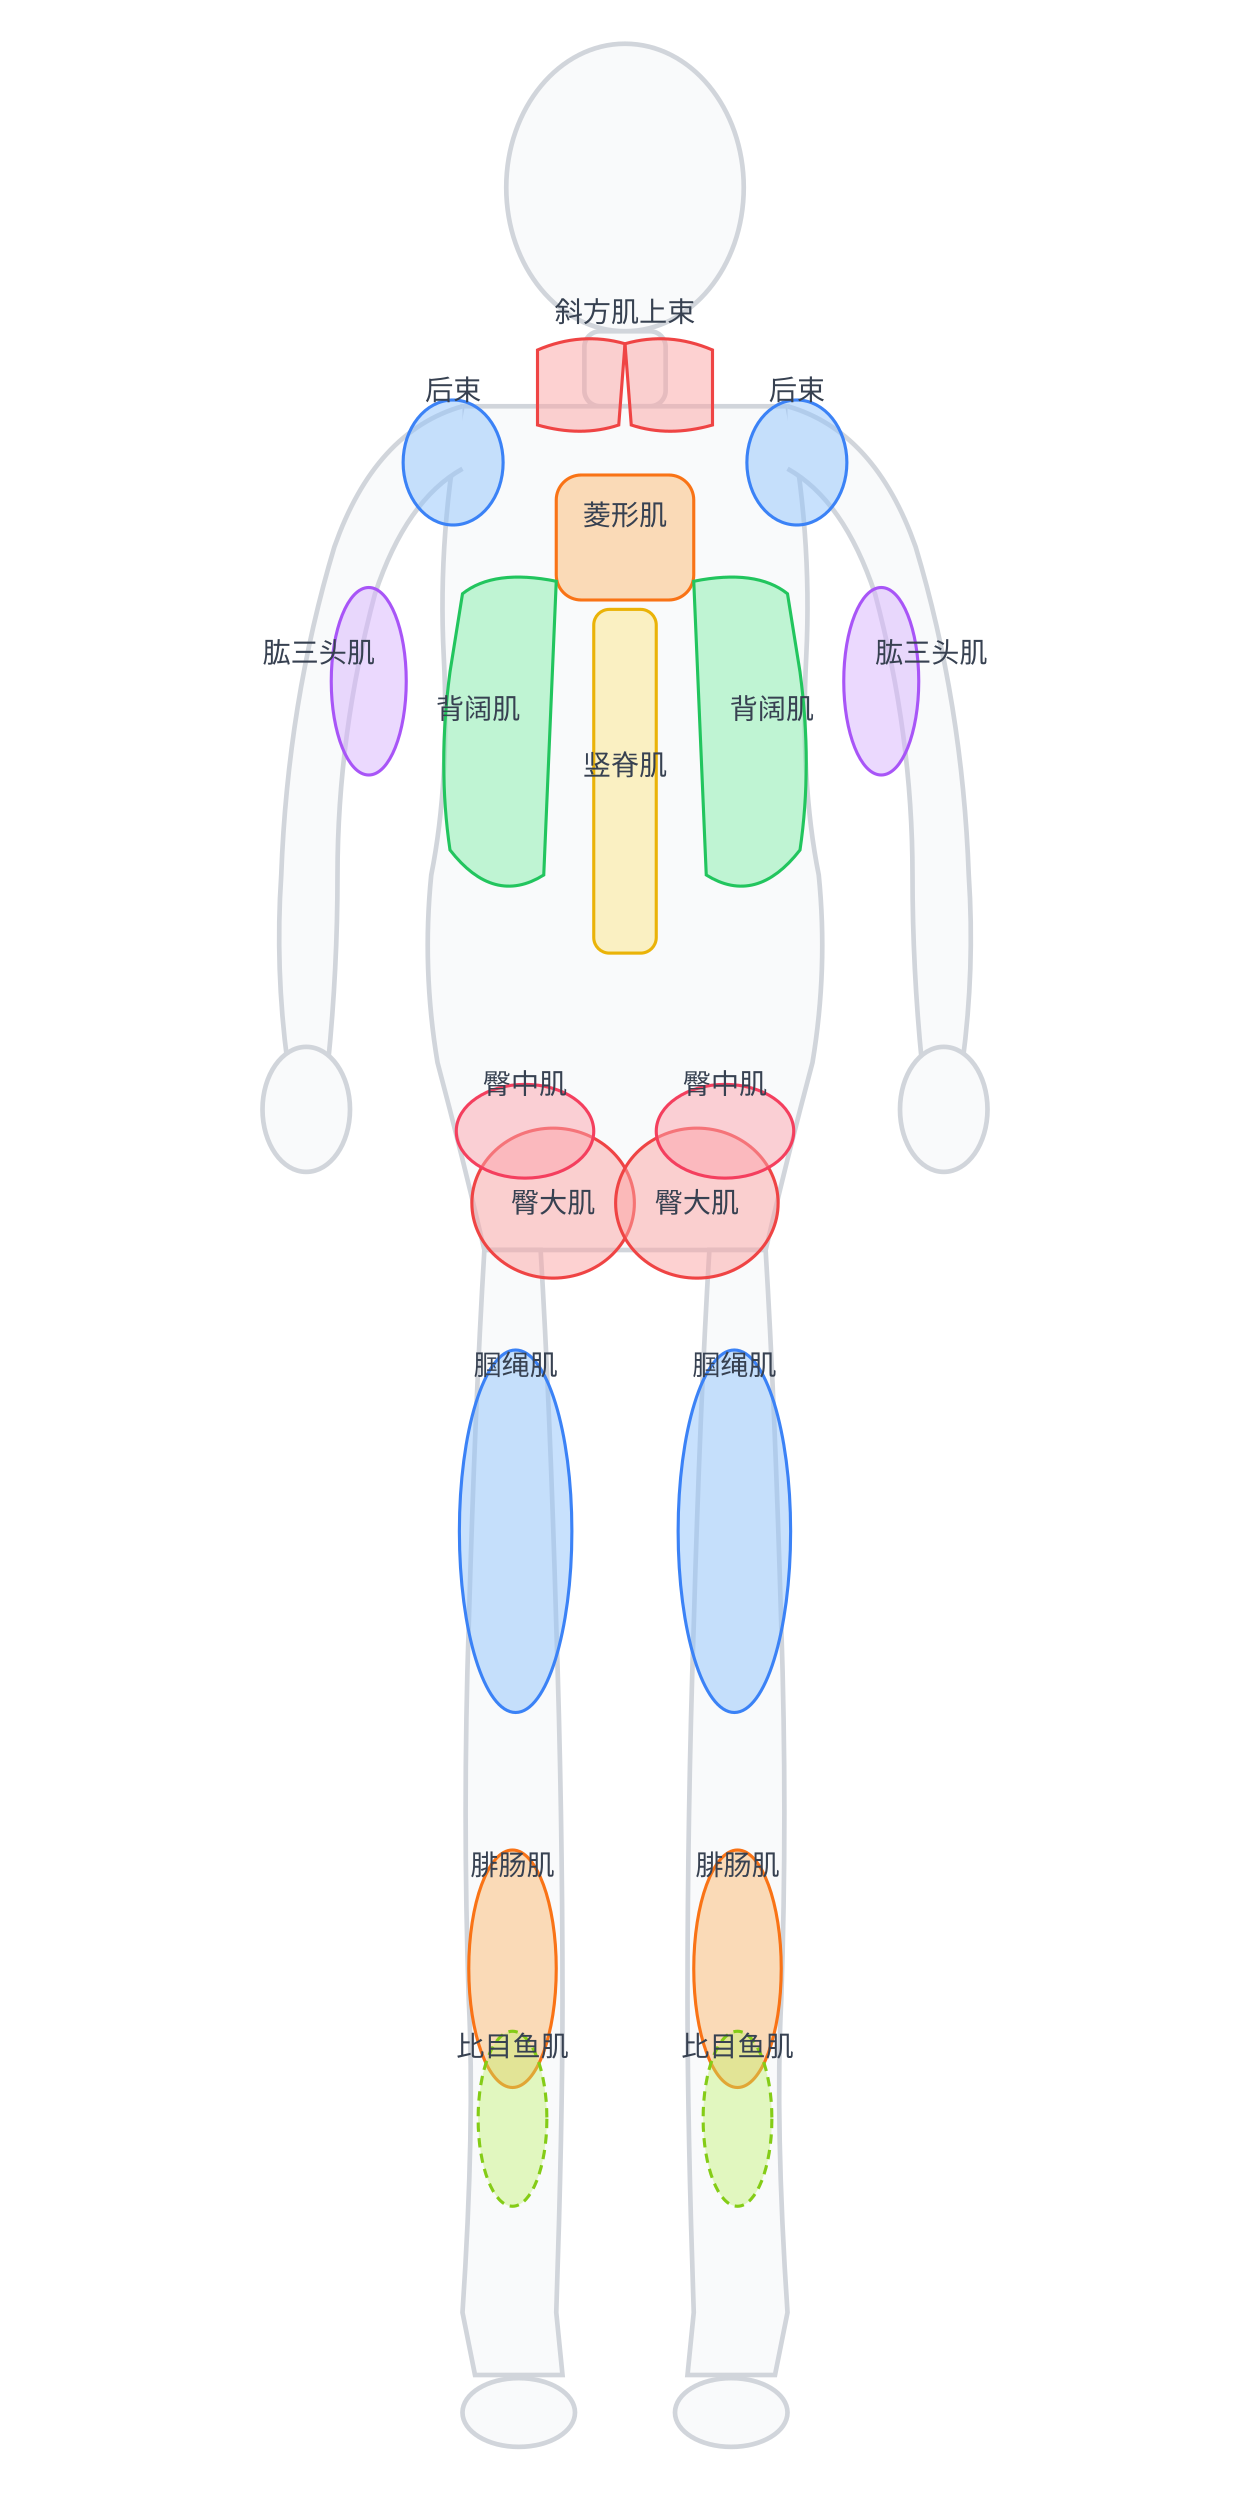
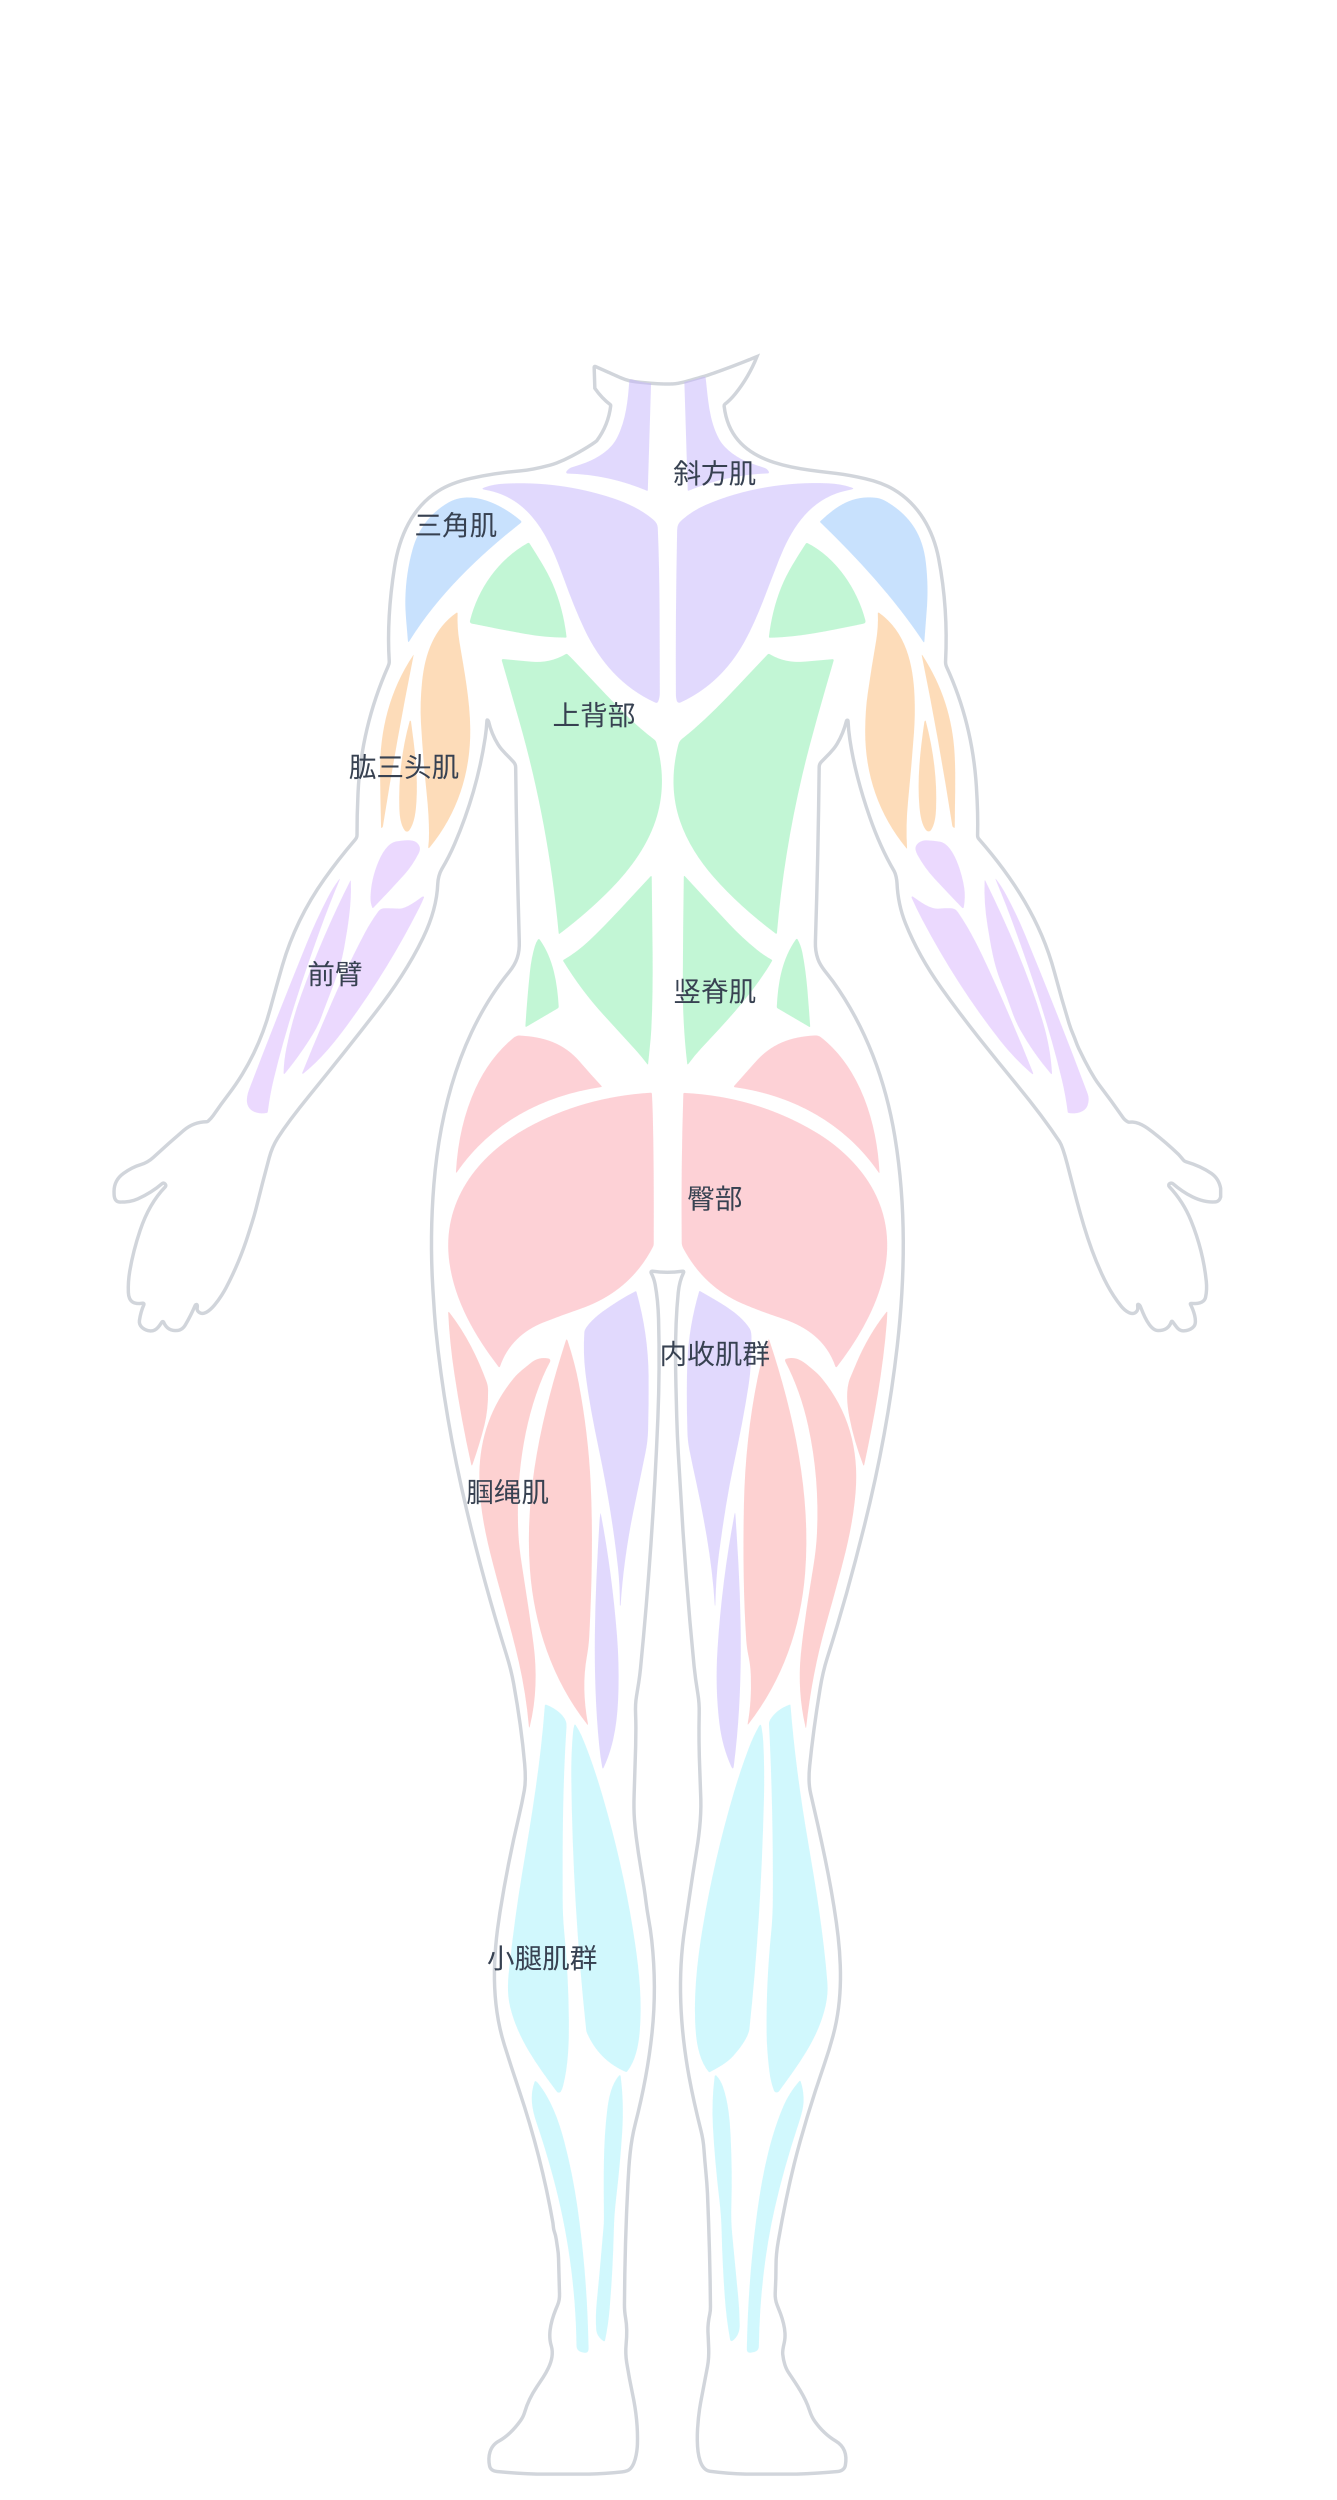
- <svg xmlns="http://www.w3.org/2000/svg" viewBox="0 0 400 800" fill="none">
-   <g id="body-outline" stroke="#d1d5db" stroke-width="1.5" fill="#f9fafb">
-     <ellipse cx="200" cy="60" rx="38" ry="46" />
-     <rect x="187" y="106" width="26" height="24" rx="5" />
-     <path d="M148 130 Q140 170 142 210 Q144 250 138 280 Q135 310 140 340 Q148 370 155 400 H245 Q252 370 260 340 Q265 310 262 280 Q256 250 258 210 Q260 170 252 130 Z" />
-     <path d="M148 130 Q120 138 107 175 Q92 225 90 280 Q88 310 92 340 L105 340 Q108 310 108 280 Q108 235 120 190 Q130 160 148 150" />
-     <path d="M252 130 Q280 138 293 175 Q308 225 310 280 Q312 310 308 340 L295 340 Q292 310 292 280 Q292 235 280 190 Q270 160 252 150" />
-     <ellipse cx="98" cy="355" rx="14" ry="20" />
-     <ellipse cx="302" cy="355" rx="14" ry="20" />
-     <path d="M155 400 Q152 450 150 520 Q148 580 150 640 Q152 680 148 740 L152 760 H180 L178 740 Q180 680 180 640 Q180 580 178 520 Q176 450 173 400 Z" />
-     <path d="M227 400 Q224 450 222 520 Q220 580 220 640 Q220 680 222 740 L220 760 H248 L252 740 Q248 680 250 640 Q252 580 250 520 Q248 450 245 400 Z" />
-     <ellipse cx="166" cy="772" rx="18" ry="11" />
-     <ellipse cx="234" cy="772" rx="18" ry="11" />
+ <svg xmlns="http://www.w3.org/2000/svg" viewBox="756 0 774 1448">
+   <path class="body-outline" stroke="#d1d5db" stroke-width="2" fill="none" style="vector-effect: non-scaling-stroke" d="m 1194.44,206.54 c -3.193,7.993 -7.423,15.233 -12.69,21.72 -1.88,2.313 -3.847,4.263 -5.9,5.85 -0.322,0.248 -0.489,0.651 -0.44,1.06 3.86,33.54 38.8,35.87 65.04,39.05 5.013,0.607 10.607,1.627 16.78,3.06 6.38,1.473 11.807,3.523 16.28,6.15 14.57,8.53 23.01,23.61 26.16,40.09 3.707,19.353 5.04,39.213 4,59.58 -0.05,0.96 0.16,2.23 0.57,3.12 9.947,21.587 15.71,44.733 17.29,69.44 0.68,10.587 0.91,19.953 0.69,28.1 -0.02,0.867 0.24,1.61 0.78,2.23 20.32,23.24 35.91,47.88 43.7,77 2.913,10.893 5.743,20.807 8.49,29.74 0.66,2.167 1.44,4.277 2.34,6.33 1.21,2.76 2.01,5.57 3.3,8.27 4.727,9.88 8.63,16.843 11.71,20.89 4.873,6.393 9.5,12.743 13.88,19.05 0.693,1 1.65,1.84 2.87,2.52 0.3,0.167 0.623,0.227 0.97,0.18 4.82,-0.67 9.68,2.86 13.34,5.7 5.387,4.2 10.417,8.55 15.09,13.05 0.97,0.94 1.8,2.19 2.81,3.29 0.387,0.42 0.87,0.713 1.45,0.88 5.747,1.693 10.637,3.943 14.67,6.75 2.88,2.013 4.673,4.897 5.38,8.65 v 5.01 c -0.52,1.793 -1.6,2.747 -3.24,2.86 -8.83,0.63 -17.91,-4.96 -24.24,-10.42 -0.64,-0.553 -1.33,-0.623 -2.07,-0.21 -0.28,0.153 -0.45,0.417 -0.51,0.79 -0.057,0.36 0.054,0.725 0.3,0.99 5.393,5.727 9.583,12.273 12.57,19.64 4.713,11.633 7.673,23.373 8.88,35.22 0.333,3.313 0.193,6.36 -0.42,9.14 -0.83,3.72 -5.18,3.88 -8.31,3.66 -0.52,-0.033 -0.653,0.18 -0.4,0.64 1.5,2.73 4.15,9.73 2.03,12.51 -1,1.307 -2.52,2.16 -4.56,2.56 -4.54,0.9 -5.48,-2.28 -7.85,-5.13 -0.347,-0.42 -0.613,-0.37 -0.8,0.15 -1.207,3.367 -3.753,5.02 -7.64,4.96 -5.04,-0.09 -8.71,-10.14 -10.3,-14.11 -0.173,-0.447 -0.48,-0.777 -0.92,-0.99 -0.433,-0.207 -0.637,-0.07 -0.61,0.41 0.05,0.96 0.3,2.27 -0.22,3.1 -2.45,4 -7.21,0.07 -9.25,-2.45 -6.33,-7.84 -10.51,-16.48 -14.43,-25.97 -7.25,-17.58 -11.84,-37.32 -16.85,-56.41 -1.8,-6.873 -3.287,-11.197 -4.46,-12.97 -6.3,-9.52 -14.433,-20.363 -24.4,-32.53 -15.11,-18.44 -29.91,-36.58 -44.05,-56.48 -8.887,-12.513 -15.817,-24.997 -20.79,-37.45 -2.9,-7.267 -4.54,-15.053 -4.92,-23.36 -0.09,-2.06 -0.75,-5.35 -1.64,-6.88 -5.367,-9.18 -10.087,-19.623 -14.16,-31.33 -5.593,-16.067 -9.42,-30.98 -11.48,-44.74 -0.547,-3.64 -0.91,-7.313 -1.09,-11.02 -0.02,-0.321 -0.392,-0.486 -0.63,-0.28 -0.147,0.12 -0.243,0.277 -0.29,0.47 -1.207,4.74 -3,9.117 -5.38,13.13 -2.37,4.01 -6.03,7.14 -9.19,10.5 -0.793,0.847 -1.197,1.84 -1.21,2.98 -0.38,33.86 -1.11,67.637 -2.19,101.33 -0.107,3.467 0.363,6.717 1.41,9.75 1.67,4.83 5.75,8.89 8.75,13.05 19.15,26.59 30.52,57.65 35.84,89.85 6.62,39.99 5.98,81.18 1.39,121.55 -3.84,33.713 -10.157,68.237 -18.95,103.57 -6.83,27.43 -13.74,52.3 -21.61,77.01 -1.673,5.24 -3.05,11.17 -4.13,17.79 -2.653,16.18 -4.663,31.113 -6.03,44.8 -0.51,5.14 -0.61,10.65 0.59,15.86 5.77,24.99 11.41,49.88 14.89,74.82 3.08,22 3.85,44.08 -1.95,65.56 -1.473,5.453 -3.117,10.813 -4.93,16.08 -7.433,21.573 -13.27,40.867 -17.51,57.88 -3.193,12.82 -6.287,27.823 -9.28,45.01 -0.853,4.9 -1.283,9.47 -1.29,13.71 0,5.127 -0.157,10.577 -0.47,16.35 -0.11,2.14 0.27,4.76 1.1,6.78 2.72,6.61 5.78,14.73 4.14,21.82 -0.733,3.193 -1.033,5.403 -0.9,6.63 0.5,4.513 1.643,8.103 3.43,10.77 4.73,7.07 9.6,13.97 12.12,21.89 0.82,2.56 1.88,4.727 3.18,6.5 3.39,4.64 7.22,8.38 11.93,11.17 4.927,2.913 6.797,7.633 5.61,14.16 -0.18,0.987 -0.653,1.783 -1.42,2.39 -0.813,0.647 -1.793,1.023 -2.94,1.13 -7.847,0.733 -15.72,1.237 -23.62,1.51 h -29.64 c -6.953,-0.173 -13.86,-0.717 -20.72,-1.63 -11.07,-1.47 -6.82,-32.77 -5.45,-39.86 1.26,-6.507 2.58,-13.45 3.96,-20.83 1.32,-7.07 0.48,-13.46 0.26,-20.34 -0.1,-3.007 0.263,-6.407 1.09,-10.2 0.26,-1.173 0.383,-2.57 0.37,-4.19 -0.167,-20.273 -0.743,-42.1 -1.73,-65.48 -0.36,-8.34 -1.49,-16.99 -2.01,-25.27 -0.24,-3.767 -0.837,-7.533 -1.79,-11.3 -2.893,-11.507 -5.187,-21.89 -6.88,-31.15 -5.23,-28.74 -6.77,-58.03 -2.4,-86.44 2.09,-13.61 3.96,-27.35 6.27,-41.17 1.75,-10.47 3.26,-21.86 2.95,-33.05 -0.14,-4.973 -0.327,-10.253 -0.56,-15.84 -0.493,-11.92 -0.62,-23.23 -0.38,-33.93 0.087,-3.873 -0.163,-7.577 -0.75,-11.11 -1,-6.06 -1.737,-11.467 -2.21,-16.22 -3.42,-34.68 -6.077,-69.28 -7.97,-103.8 0,-0.053 -0.38,-6.347 -1.14,-18.88 -0.433,-7.26 -0.747,-14.53 -0.94,-21.81 -0.63,-23.97 -1.5,-48.33 0.89,-71.9 0.453,-4.42 1.46,-8.21 3.02,-11.37 0.36,-0.733 0.137,-1.043 -0.67,-0.93 -5.8,0.847 -11.607,0.837 -17.42,-0.03 -0.53,-0.077 -0.924,0.476 -0.67,0.94 1.133,2.14 1.917,4.397 2.35,6.77 1.12,6.107 1.78,12.78 1.98,20.02 0.52,19.333 0.387,38.51 -0.4,57.53 -2.02,49.027 -5.373,97.3 -10.06,144.82 -0.52,5.35 -1.42,10.71 -2.3,15.99 -0.527,3.133 -0.71,6.57 -0.55,10.31 0.22,4.96 0.233,11.2 0.04,18.72 -0.24,9.253 -0.53,18.513 -0.87,27.78 -0.2,5.533 -0.143,10.437 0.17,14.71 0.97,13.22 3.44,26.19 5.52,39.19 0.95,5.97 1.46,11.9 2.57,17.8 0.813,4.32 1.46,8.677 1.94,13.07 1.96,18.073 2.013,35.903 0.16,53.49 -1.8,17.007 -5.023,34.537 -9.67,52.59 -2.95,11.44 -3.63,22.52 -4.25,34.04 -1.213,22.893 -1.9,46.457 -2.06,70.69 -0.013,2.633 0.213,5.283 0.68,7.95 0.753,4.233 0.847,9.277 0.28,15.13 -0.34,3.567 -0.217,7.157 0.37,10.77 1.047,6.433 2.153,12.37 3.32,17.81 2.22,10.4 3.173,20.207 2.86,29.42 -0.14,4 -1.31,13.61 -5.91,15.24 -1.013,0.353 -2.023,0.583 -3.03,0.69 -6.26,0.667 -12.55,1.087 -18.87,1.26 H 1067 c -7.78,-0.233 -15.53,-0.737 -23.25,-1.51 -1.86,-0.19 -3.74,-1.13 -4.17,-3.14 -1.18,-5.57 0.09,-11.6 5.24,-14.4 4.46,-2.427 8.687,-6.407 12.68,-11.94 1.107,-1.54 1.923,-3.227 2.45,-5.06 1.393,-4.813 3.733,-9.677 7.02,-14.59 4.27,-6.37 10.95,-15.11 8.31,-23.7 -2.33,-7.59 0.58,-16.42 3.66,-23.53 0.847,-1.953 1.223,-4.17 1.13,-6.65 -0.247,-6.847 -0.437,-13.703 -0.57,-20.57 -0.033,-1.867 -0.22,-3.81 -0.56,-5.83 -0.53,-3.2 -0.78,-6.73 -1.93,-9.76 -0.57,-1.5 -0.46,-3.15 -0.75,-4.77 -4.473,-25.64 -10.98,-51.18 -19.52,-76.62 -3.36,-10.007 -6.23,-18.843 -8.61,-26.51 -7.77,-24.97 -6.7,-50.73 -2.58,-76.67 3.047,-19.153 6.733,-37.813 11.06,-55.98 1.113,-4.673 2.137,-9.587 3.07,-14.74 0.7,-3.833 0.767,-8.967 0.2,-15.4 -1.267,-14.447 -3.38,-29.873 -6.34,-46.28 -1,-5.513 -2.38,-11.087 -4.14,-16.72 -8.647,-27.593 -16.36,-55.653 -23.14,-84.18 -8.513,-35.84 -14.49,-70.903 -17.93,-105.19 -0.407,-4.04 -0.95,-11.707 -1.63,-23 -1.22,-20.12 -1.02,-40.2 0.6,-60.24 3.52,-43.7 15.84,-88.99 43.59,-123.06 4.52,-5.55 6.08,-10.55 5.88,-17.54 -1.033,-36.713 -1.733,-70.393 -2.1,-101.04 -0.013,-1.107 -0.417,-2.113 -1.21,-3.02 -2.98,-3.41 -6.55,-6.22 -9.01,-10.18 -2.527,-4.073 -4.343,-8.49 -5.45,-13.25 -0.027,-0.107 -0.07,-0.207 -0.13,-0.3 -0.073,-0.107 -0.147,-0.21 -0.22,-0.31 -0.38,-0.513 -0.587,-0.453 -0.62,0.18 -0.187,3.36 -0.527,6.657 -1.02,9.89 -3.18,20.913 -9.093,41.417 -17.74,61.51 -2.113,4.92 -4.57,9.73 -7.37,14.43 -1.38,2.31 -2.25,5.72 -2.35,8.5 -0.38,9.913 -3.207,20.347 -8.48,31.3 -7.4,15.34 -17.09,29.69 -27.13,42.67 -11.44,14.813 -24.26,30.94 -38.46,48.38 -8.593,10.553 -14.807,18.88 -18.64,24.98 -2.16,3.44 -3.793,7.217 -4.9,11.33 -2.613,9.713 -5.207,19.747 -7.78,30.1 -1.21,4.83 -2.87,9.61 -4.37,14.42 -3.3,10.527 -7.593,20.83 -12.88,30.91 -1.67,3.2 -10.9,19.01 -16.08,13.75 -1.3,-1.32 -0.2,-2.61 -0.65,-3.85 -0.053,-0.14 -0.153,-0.227 -0.3,-0.26 -0.33,-0.069 -0.662,0.108 -0.79,0.42 -1.68,3.98 -3.623,7.833 -5.83,11.56 -0.94,1.58 -2.4,2.82 -4.28,3.05 -3.94,0.48 -6.68,-1.13 -8.22,-4.83 -0.163,-0.39 -0.695,-0.442 -0.93,-0.09 -1.99,2.98 -3.89,6.12 -8.16,5 -2.69,-0.7 -5.36,-2.74 -4.91,-5.86 0.48,-3.3 1.347,-6.37 2.6,-9.21 0.181,-0.422 -0.177,-0.877 -0.63,-0.8 -5.15,0.91 -8.19,-0.82 -8.39,-6.31 -0.147,-4.067 0.123,-8.137 0.81,-12.21 1.313,-7.767 3.32,-15.66 6.02,-23.68 3.487,-10.373 8.34,-18.763 14.56,-25.17 0.386,-0.406 0.408,-1.035 0.05,-1.46 l -0.17,-0.21 c -0.547,-0.653 -1.143,-0.703 -1.79,-0.15 -4.047,3.453 -8.693,6.373 -13.94,8.76 -3.02,1.373 -6.483,1.993 -10.39,1.86 -3.46,-0.12 -3.45,-3.61 -3.44,-6.16 0.02,-4.347 1.843,-7.827 5.47,-10.44 3.333,-2.407 6.653,-4.093 9.96,-5.06 1.32,-0.38 2.59,-0.923 3.81,-1.63 1.28,-0.733 2.43,-1.57 3.45,-2.51 6.567,-6.04 12.46,-11.28 17.68,-15.72 3.813,-3.24 8.223,-4.903 13.23,-4.99 0.323,-0.007 0.635,-0.127 0.88,-0.34 1.22,-1.1 2.23,-2.23 3.03,-3.39 2.927,-4.253 5.903,-8.363 8.93,-12.33 11.3,-14.82 19.21,-31.53 23.99,-49.16 2.433,-8.993 4.797,-17.437 7.09,-25.33 5.167,-17.753 13.26,-34.42 24.28,-50 5.387,-7.607 11.223,-15.08 17.51,-22.42 0.78,-0.91 1.44,-1.79 1.43,-3.05 -0.04,-7.187 0.153,-15.323 0.58,-24.41 1.2,-25.273 6.98,-49.66 17.34,-73.16 0.47,-1.06 0.82,-2.02 0.74,-3.23 -1.053,-16.567 -0.03,-34.737 3.07,-54.51 2.8,-17.8 10.26,-34.46 25.25,-43.96 4.973,-3.16 11.233,-5.6 18.78,-7.32 9.127,-2.087 18.777,-3.55 28.95,-4.39 4.42,-0.367 10.037,-1.447 16.85,-3.24 10.112,-2.546 26.215,-13.024 27.26,-14.15 4.52,-6.033 7.227,-12.83 8.12,-20.39 0.031,-0.223 -0.061,-0.444 -0.24,-0.58 -3.233,-2.393 -6.22,-5.543 -8.96,-9.45 l -0.39,-12.23 c -0.01,-0.339 0.341,-0.57 0.65,-0.43 15.883,7.16 15.94,7.22 19.73,8.28 4.404,0.922 8.387,0.98 12.58,1.47 4.92,0.4 9.14,0.52 12.66,0.36 1.767,-0.08 3.973,-0.453 6.62,-1.12 l 12.92,-3.7 c 9.58,-3.267 19.293,-6.933 29.14,-11 z" />
+   <g id="muscle-regions">
+     <path data-muscle-id="trapezius" class="muscle-zone" fill="#c4b5fd" fill-opacity="0.5" d="m 1133.1,222 -1.89,61.8 q -0.02,0.66 -0.62,0.4 -22.28,-9.35 -45.91,-9.91 a 0.77,0.77 0 0 1 -0.6,-1.22 q 1.38,-1.89 3.31,-2.48 c 6.78,-2.07 12.31,-3.9 18.36,-8.33 q 5.08,-3.71 7.66,-8.78 c 5.15,-10.11 6.3,-21.91 7.11,-32.95 q 0.13,-0.57 0.58,-0.77 0.31,-0.14 0.85,0.03 5.39,1.69 11.15,2.21 z" />
+     <path data-muscle-id="trapezius" class="muscle-zone" fill="#c4b5fd" fill-opacity="0.5" d="m 1164.71,218.73 c 1.42,12.25 1.86,24.62 7.81,35.59 3.46,6.38 11.4,11.41 17.38,13.62 q 4.31,1.6 8.68,2.96 1.85,0.58 2.75,2.35 a 0.65,0.65 0 0 1 -0.56,0.94 q -23.87,0.79 -45.98,10.03 a 0.34,0.34 0 0 1 -0.47,-0.3 l -1.94,-62.68 q 6.46,-1.55 10.86,-2.97 0.95,-0.3 1.47,0.46 z" />
+     <path data-muscle-id="trapezius" class="muscle-zone" fill="#c4b5fd" fill-opacity="0.5" d="m 1135.46,406.92 c -18.92,-8.6 -32.13,-23.67 -41.02,-42.55 q -5.92,-12.58 -12.01,-29.57 c -8.17,-22.8 -18.79,-46.58 -45.58,-51.11 q -2.73,-0.46 -0.13,-1.41 4.88,-1.81 11.29,-2.14 31.93,-1.68 62.2,8.18 c 8.7,2.84 17.39,6.76 24.41,12.87 q 2.26,1.96 2.37,4.56 c 1.34,31.32 1.02,63.51 1.17,95.68 q 0.01,2.48 -0.9,4.77 -0.52,1.31 -1.8,0.72 z" />
+     <path data-muscle-id="trapezius" class="muscle-zone" fill="#c4b5fd" fill-opacity="0.5" d="m 1207.43,323.66 c -6.47,16.09 -12.05,33.31 -20.26,48.12 q -13.47,24.27 -37.07,35.13 a 1.54,1.53 -20.3 0 1 -2.12,-0.97 q -0.48,-1.66 -0.5,-3.37 -0.3,-43.8 0.71,-95.35 c 0.05,-2.69 0.7,-4.25 2.8,-6.09 q 6.04,-5.32 13.64,-8.64 c 21.78,-9.51 47.77,-13.62 71.23,-12.54 4.41,0.2 9.17,0.92 13.49,2.46 q 1.76,0.62 -0.05,1.06 c -2.97,0.73 -5.89,1.25 -8.8,2.31 -17.14,6.22 -26.43,21.36 -33.07,37.88 z" />
+     <path data-muscle-id="deltoids" class="muscle-zone" fill="#93c5fd" fill-opacity="0.5" d="m 1015.26,291.32 c 13.82,-8.28 31.54,1.05 42.43,10.31 a 0.79,0.78 46.2 0 1 -0.02,1.22 c -24.49,19.25 -48.03,41.91 -64.52,68.41 q -0.81,1.29 -0.91,-0.22 c -0.55,-8.02 -1.66,-16.16 -1.47,-24.04 q 0.34,-14.94 4.17,-28.72 4.91,-17.72 20.32,-26.96 z" />
+     <path data-muscle-id="deltoids" class="muscle-zone" fill="#93c5fd" fill-opacity="0.5" d="m 1269.98,290.8 c 13.79,8.38 20.48,19.55 22.26,34.89 1.11,9.5 1.29,18.77 0.46,28.54 q -0.73,8.56 -1.29,17.08 -0.08,1.29 -0.8,0.22 c -16.86,-25.21 -37.38,-47.58 -59.38,-68.88 q -0.46,-0.45 0,-0.88 c 9.46,-8.91 18.65,-15.05 32.34,-13.43 2.34,0.28 4.42,1.25 6.41,2.46 z" />
+     <path data-muscle-id="upper-back" class="muscle-zone" fill="#86efac" fill-opacity="0.5" d="m 1076.09,338.19 q 6.08,14 8.04,30.55 0.06,0.58 -0.52,0.57 -11.77,-0.05 -23.32,-2.12 -15.59,-2.79 -31.04,-5.99 a 1.37,1.36 12.9 0 1 -1.05,-1.66 c 4.67,-18.66 16.53,-35.54 33.45,-45.02 a 0.84,0.83 59.5 0 1 1.11,0.29 c 4.8,7.66 9.75,15.13 13.33,23.38 z" />
+     <path data-muscle-id="upper-back" class="muscle-zone" fill="#86efac" fill-opacity="0.5" d="m 1136.59,472.49 c -4.61,16.03 -15.02,30.53 -26.92,42.6 q -13.41,13.6 -29.37,25.62 -0.65,0.5 -0.73,-0.32 -5.92,-63.46 -22.92,-123.09 -4.96,-17.4 -9.99,-34.68 a 0.7,0.7 0 0 1 0.74,-0.89 q 8.92,0.83 16.32,1.52 10.81,1.01 19.97,-4.41 0.54,-0.32 1,0.1 1.78,1.59 3.48,3.41 22.52,24.07 30.7,32.06 7.98,7.79 16.19,14.02 0.79,0.6 1.05,1.52 6.33,22.2 0.48,42.54 z" />
+     <path data-muscle-id="upper-back" class="muscle-zone" fill="#86efac" fill-opacity="0.5" d="m 1208.41,340.35 c 3.56,-8.92 9.08,-17.44 14.24,-25.41 a 0.92,0.91 29.5 0 1 1.18,-0.32 c 16.77,8.66 28.69,26.73 33.4,44.65 q 0.44,1.67 -1.25,2 c -18.03,3.6 -36.04,7.81 -54.02,8.1 q -0.68,0.01 -0.6,-0.67 1.86,-15.33 7.05,-28.35 z" />
+     <path data-muscle-id="upper-back" class="muscle-zone" fill="#86efac" fill-opacity="0.5" d="m 1238.86,382.59 c -6.36,21.96 -12.97,44.37 -18.07,65.96 q -10.8,45.75 -14.79,91.85 a 0.46,0.46 0 0 1 -0.74,0.33 Q 1184.28,525.02 1169.34,508 c -8.23,-9.38 -15.46,-20.54 -19.54,-32.61 q -6.78,-20.06 -1.17,-43.01 c 0.49,-1.99 0.83,-3.24 2.53,-4.57 17.75,-13.89 33.26,-32.01 49.33,-48.67 q 0.64,-0.67 1.43,-0.19 9.01,5.38 20.51,4.24 7.75,-0.76 15.78,-1.39 a 0.62,0.62 0 0 1 0.65,0.79 z" />
+     <path data-muscle-id="erector-spinae" class="muscle-zone" fill="#86efac" fill-opacity="0.5" d="m 1068.62,544.21 c 7.96,11.18 10.18,25.23 10.98,38.79 a 1.16,1.16 0 0 1 -0.56,1.06 l -18.13,10.62 a 0.4,0.39 -13.5 0 1 -0.6,-0.36 q 1.04,-16.62 2.69,-32.09 0.79,-7.45 2.8,-14.26 0.6,-2.03 1.74,-3.74 a 0.66,0.65 -45.9 0 1 1.08,-0.02 z" />
+     <path data-muscle-id="erector-spinae" class="muscle-zone" fill="#86efac" fill-opacity="0.5" d="m 1133.23,596.5 c -0.34,6.54 -1.25,13 -1.82,19.57 q -0.07,0.85 -0.6,0.17 -3.62,-4.73 -6.59,-7.98 -9.72,-10.63 -18.63,-20.4 -12.89,-14.11 -23.33,-31.15 a 0.57,0.57 0 0 1 0.2,-0.78 q 7.87,-4.59 14.81,-11.15 c 12.33,-11.64 23.63,-24.56 35.33,-36.99 q 0.87,-0.93 0.88,0.34 c 0.19,29.32 1.27,58.9 -0.25,88.37 z" />
+     <path data-muscle-id="erector-spinae" class="muscle-zone" fill="#86efac" fill-opacity="0.5" d="m 1199.62,562.36 c -10.91,16.62 -23.7,30.13 -37.46,44.84 q -3.74,4 -7.34,8.9 -0.68,0.93 -0.82,-0.22 c -1.8,-15.45 -2.6,-31.26 -2.53,-47.01 q 0.14,-30.97 0.58,-60.87 0.02,-1.16 0.8,-0.31 13.63,14.85 25.73,27.71 7.18,7.63 15.56,14.48 4.25,3.47 8.77,5.95 0.51,0.27 0.23,0.78 -1.61,2.85 -3.52,5.75 z" />
+     <path data-muscle-id="erector-spinae" class="muscle-zone" fill="#86efac" fill-opacity="0.5" d="m 1205.91,583.12 c 0.67,-13.86 3,-27.66 11.11,-39.08 a 0.57,0.57 0 0 1 0.96,0.06 q 1.93,3.49 2.75,7.64 c 2.78,13.99 3.44,28.55 4.52,42.69 a 0.37,0.36 13.1 0 1 -0.55,0.34 l -18.27,-10.7 a 1.05,1.04 16.6 0 1 -0.52,-0.95 z" />
+     <path data-muscle-id="triceps" class="muscle-zone" fill="#fdba74" fill-opacity="0.5" d="m 976.72,479.34 q -0.46,-17.73 -0.59,-32.11 c -0.22,-24.28 5.62,-47.43 19.17,-67.7 q 0.38,-0.55 0.24,0.1 -9.84,49.08 -17.78,99.12 a 0.83,0.82 -4 0 1 -0.58,0.66 l -0.25,0.08 q -0.21,0.06 -0.21,-0.15 z" />
+     <path data-muscle-id="triceps" class="muscle-zone" fill="#fdba74" fill-opacity="0.5" d="m 990.45,481.03 c -2.39,-3.13 -3.03,-8.64 -3.15,-12.61 q -0.81,-26.18 5.96,-50.71 a 0.37,0.37 0 0 1 0.61,-0.17 q 0.16,0.15 0.19,0.37 c 2.18,16.06 4.1,31.34 3.14,46.56 -0.33,5.2 -1.01,12.19 -4.17,16.53 a 1.61,1.61 0 0 1 -2.58,0.03 z" />
+     <path data-muscle-id="triceps" class="muscle-zone" fill="#fdba74" fill-opacity="0.5" d="m 1028.38,422.24 c 0.27,25.48 -7.52,49.09 -23.37,68.41 q -1.16,1.41 -0.93,-0.4 0.44,-3.53 0.41,-7.83 -0.06,-10.3 -1.3,-22.14 -2.2,-20.98 -3.39,-41.99 -0.61,-10.99 0.7,-23.78 c 1.65,-15.98 6.95,-30.6 19.9,-39.63 a 0.42,0.41 73.8 0 1 0.65,0.36 q -0.32,8.22 1.06,16.55 c 2.81,16.86 6.09,33.63 6.27,50.45 z" />
+     <path data-muscle-id="triceps" class="muscle-zone" fill="#fdba74" fill-opacity="0.5" d="m 1281,491.32 c -15.93,-19.27 -23.98,-42.53 -23.89,-67.9 q 0.04,-11.8 1.5,-21.9 2.13,-14.76 4.78,-30.03 1.39,-8.03 1.05,-16.2 a 0.44,0.44 0 0 1 0.7,-0.38 c 15.59,11.17 19.78,29.71 20.57,48.58 q 0.43,10.46 -0.35,21.17 -1.37,18.51 -3.48,40.31 -1.27,13.12 -0.53,26.21 0.03,0.6 -0.35,0.14 z" />
+     <path data-muscle-id="triceps" class="muscle-zone" fill="#fdba74" fill-opacity="0.5" d="m 1290.47,379.83 c 11.24,17.52 17.33,36.08 18.47,57.41 0.75,14.09 0.07,27.95 0.05,41.97 a 0.28,0.28 0 0 1 -0.41,0.24 l -0.26,-0.14 q -0.65,-0.34 -0.76,-1.06 -7.8,-49.99 -17.59,-98.21 -0.29,-1.43 0.5,-0.21 z" />
+     <path data-muscle-id="triceps" class="muscle-zone" fill="#fdba74" fill-opacity="0.5" d="m 1291.39,418.15 q 0.03,-0.24 0.18,-0.46 0.48,-0.71 0.7,0.12 6.89,26.33 5.89,50.76 c -0.16,3.99 -0.69,8.84 -2.91,12.24 a 1.69,1.68 -51.8 0 1 -2.56,0.31 c -2.76,-2.6 -3.77,-9.43 -4.13,-13.42 -1.44,-16.19 0.36,-32.39 2.83,-49.55 z" />
+     <path data-muscle-id="forearm" class="muscle-zone" fill="#d8b4fe" fill-opacity="0.5" d="m 930.6,575.85 q 12.51,-34.52 28.14,-65.44 0.43,-0.86 0.47,0.1 c 0.49,12.97 -1.54,25.43 -3.91,38.74 -2.51,14.09 -8.58,26.84 -13.42,40.42 q -1.72,4.85 -6.72,12.65 -6.65,10.39 -13.96,19.24 -0.97,1.19 -0.94,-0.34 0.15,-6.74 1.54,-13.78 3.2,-16.15 8.8,-31.59 z" />
+     <path data-muscle-id="forearm" class="muscle-zone" fill="#d8b4fe" fill-opacity="0.5" d="m 941.59,538.06 c -10.38,28.73 -19.89,57.37 -27.03,86.93 q -2.23,9.27 -3.43,18.85 -0.08,0.65 -0.71,0.78 -2.96,0.63 -5.97,-0.23 c -6.64,-1.91 -6.12,-8.24 -4.18,-13.33 q 16.12,-42.22 33.46,-84.93 5.37,-13.2 12.03,-26.13 2.79,-5.42 6.2,-10.06 1.45,-1.95 0.5,0.29 -5.71,13.57 -10.87,27.83 z" />
+     <path data-muscle-id="forearm" class="muscle-zone" fill="#d8b4fe" fill-opacity="0.5" d="m 975.21,499.01 c 1.84,-4.34 5.3,-10.94 10.55,-11.69 3.15,-0.45 8.93,-1.45 11.43,0.58 q 3.23,2.63 1.33,6.34 -3.58,7.04 -8.39,12.41 -7.93,8.86 -17.96,19.2 a 0.33,0.32 -34.8 0 1 -0.53,-0.09 q -1.15,-2.76 -1.06,-6.04 0.31,-10.51 4.63,-20.71 z" />
+     <path data-muscle-id="forearm" class="muscle-zone" fill="#d8b4fe" fill-opacity="0.5" d="m 999.09,525.32 q -17.79,35.36 -41.48,67.79 c -7.52,10.28 -15.96,20.81 -26,28.74 a 0.38,0.38 0 0 1 -0.53,-0.06 q -0.12,-0.14 -0.06,-0.3 11.88,-29.53 23.3,-54.73 6.13,-13.51 13.08,-26.59 3.39,-6.37 7.64,-12.19 c 1.13,-1.54 2.35,-1.94 4.17,-1.93 q 4.02,0.02 8.07,0.22 c 3.63,0.18 9.88,-4.42 13.11,-6.8 0.2,-0.14 0.64,-0.23 0.88,-0.2 a 0.39,0.39 0 0 1 0.32,0.53 q -1.15,2.82 -2.5,5.52 z" />
+     <path data-muscle-id="forearm" class="muscle-zone" fill="#d8b4fe" fill-opacity="0.5" d="m 1287.36,495.1 q -0.66,-1.22 -1,-2.61 c -0.91,-3.66 3.19,-5.9 6.21,-5.78 q 4.25,0.16 7.87,0.8 c 8.25,1.44 13.07,19.85 14.04,26.73 q 0.78,5.48 -0.26,11.26 a 0.58,0.57 -61.9 0 1 -0.98,0.3 q -8.13,-8.44 -16.02,-16.95 -5.71,-6.16 -9.86,-13.75 z" />
+     <path data-muscle-id="forearm" class="muscle-zone" fill="#d8b4fe" fill-opacity="0.5" d="m 1374.91,644.61 a 0.63,0.62 -88.1 0 1 -0.49,-0.53 q -1.21,-9.55 -3.48,-19.07 c -6.9,-28.95 -17.02,-59.28 -27.49,-88.05 q -4.81,-13.23 -10.53,-26.85 -0.87,-2.08 0.48,-0.27 2.91,3.89 5.26,8.23 6.11,11.31 10.9,22.92 19.34,46.92 36.37,92.34 1.24,3.29 0.04,6.8 c -1.45,4.24 -7.09,5.35 -11.06,4.48 z" />
+     <path data-muscle-id="forearm" class="muscle-zone" fill="#d8b4fe" fill-opacity="0.5" d="m 1326.82,510.35 c 12.89,26.28 24.62,53.47 32.98,80.83 q 4.59,15.02 5.5,30.08 0.09,1.54 -0.91,0.36 -9.8,-11.56 -17.28,-24.72 -2.96,-5.2 -5.36,-12.12 -2.76,-7.98 -6.01,-15.96 c -4.29,-10.55 -5.9,-21.36 -7.75,-32.59 q -2.18,-13.15 -1.71,-25.77 0.04,-1.12 0.54,-0.11 z" />
+     <path data-muscle-id="forearm" class="muscle-zone" fill="#d8b4fe" fill-opacity="0.5" d="m 1354.08,620.73 q 0.96,2.42 -1,0.71 -9.65,-8.41 -17.52,-18.38 -24.99,-31.7 -45.4,-70.39 -3.25,-6.15 -6.17,-12.68 -0.09,-0.2 -0.03,-0.4 a 0.51,0.51 0 0 1 0.78,-0.29 c 4.23,2.88 9.9,7.54 15.41,6.95 q 3.07,-0.34 6.17,-0.24 c 1.9,0.05 3.28,0.57 4.42,2.2 7.5,10.74 13.36,23.21 18.79,35.06 q 12.91,28.18 24.55,57.46 z" />
+     <path data-muscle-id="gluteal" class="muscle-zone" fill="#fda4af" fill-opacity="0.5" d="m 1031.34,630.56 q 8.17,-17.96 22.15,-29.52 0.57,-0.47 1.35,-0.78 c 0.63,-0.25 1.17,-0.54 1.88,-0.51 14.27,0.79 25.72,4.26 35.26,15.37 q 6.45,7.51 12.43,13.9 a 0.36,0.36 0 0 1 -0.21,0.6 c -34.24,5.14 -63.6,20.7 -83.41,49.12 q -0.77,1.1 -0.69,-0.24 1.54,-26.6 11.24,-47.94 z" />
+     <path data-muscle-id="gluteal" class="muscle-zone" fill="#fda4af" fill-opacity="0.5" d="m 1092.12,758.09 q -11.32,3.91 -20.99,7.71 c -12.16,4.78 -21.24,13.16 -25.53,25.74 a 0.48,0.48 0 0 1 -0.84,0.14 c -13.74,-17.9 -25.37,-38.01 -28.48,-60.45 -4.82,-34.78 16.06,-62.1 45.13,-78.08 q 32.39,-17.79 71.37,-20.24 0.77,-0.05 0.81,0.72 0.34,5.98 0.51,12.21 0.73,27.38 0.54,74.62 0,0.87 -0.42,1.68 -13.36,26.01 -42.1,35.95 z" />
+     <path data-muscle-id="gluteal" class="muscle-zone" fill="#fda4af" fill-opacity="0.5" d="m 1186.16,755.14 q -22.34,-9.6 -34.37,-32.01 -0.93,-1.73 -0.95,-3.5 -0.44,-43.95 0.95,-86.05 a 0.58,0.58 0 0 1 0.61,-0.56 q 41.96,2.14 76.79,23.16 c 13.08,7.9 25.57,19.74 32.87,33.53 18.71,35.37 0.74,73.49 -21.32,101.95 a 0.51,0.51 0 0 1 -0.88,-0.15 c -5.18,-15.06 -16.82,-23.21 -31.43,-28.03 q -12.38,-4.09 -22.27,-8.34 z" />
+     <path data-muscle-id="gluteal" class="muscle-zone" fill="#fda4af" fill-opacity="0.5" d="m 1264.84,679.01 c -19.47,-28.27 -49.51,-44.62 -83.31,-49.28 a 0.48,0.48 0 0 1 -0.29,-0.79 q 6.39,-7.08 11.97,-13.48 c 9.56,-10.98 20.54,-14.92 34.76,-15.73 q 2.05,-0.11 3.56,1.07 c 22.85,17.9 32.44,49.93 33.85,78.03 q 0.06,1.04 -0.54,0.18 z" />
+     <path data-muscle-id="adductors" class="muscle-zone" fill="#c4b5fd" fill-opacity="0.5" d="m 1105.13,759.58 c 5.8,-4.09 12.22,-8.33 18.77,-11.59 a 0.54,0.54 0 0 1 0.76,0.34 q 6.8,24.08 7.01,48.83 0.14,15.6 -0.3,31.35 -0.18,6.57 -1.58,13.23 -3.79,18 -7.08,34.37 -5.52,27.39 -7.25,53.63 -0.01,0.2 -0.21,0.19 h -0.01 q -0.21,0 -0.21,-0.21 0.06,-11.05 -1.13,-21.98 -3.47,-31.95 -10.99,-67.96 c -3.17,-15.15 -5.96,-29.39 -7.82,-44.53 q -1.41,-11.59 -0.64,-23.56 c 0.24,-3.74 7.85,-10.11 10.68,-12.11 z" />
+     <path data-muscle-id="adductors" class="muscle-zone" fill="#c4b5fd" fill-opacity="0.5" d="m 1103.25,880.79 q 0.13,-2.03 0.52,-4.03 0.12,-0.59 0.23,0 6.54,34.5 9.4,71 1.16,14.9 0.83,30.46 c -0.35,16.42 -2.06,31.59 -8.52,45.43 q -0.65,1.38 -0.93,-0.12 -1.07,-5.81 -1.74,-12.63 c -4.13,-42 -2.61,-84.7 0.21,-130.11 z" />
+     <path data-muscle-id="adductors" class="muscle-zone" fill="#c4b5fd" fill-opacity="0.5" d="m 1170.31,929.79 q -0.01,0.14 -0.14,0.14 h -0.01 q -0.15,0 -0.16,-0.15 c -1.65,-27.23 -6.7,-52.91 -12.71,-80.29 q -1.04,-4.77 -2.03,-9.9 -0.97,-5.04 -1.11,-10.04 -0.71,-25 0,-41.29 0.88,-20.1 6.78,-40.2 a 0.39,0.39 0 0 1 0.58,-0.23 c 9.66,5.72 22.47,11.93 28.7,21.66 q 0.95,1.49 1.03,4.47 c 0.23,9.46 -0.26,19.48 -1.78,29.2 q -3.09,19.91 -8.67,45.97 -4.33,20.25 -8.36,50.7 c -1.32,9.97 -1.83,19.78 -2.12,29.96 z" />
+     <path data-muscle-id="adductors" class="muscle-zone" fill="#c4b5fd" fill-opacity="0.5" d="m 1182.66,888.38 c 3.02,46.17 3.96,90.2 -1.62,134.34 q -0.38,3.02 -1.62,0.24 -5.13,-11.5 -6.75,-24.8 -2.53,-20.86 -1.07,-43.33 2.55,-39.34 9.73,-77.33 0.48,-2.54 0.64,0.04 0.36,5.65 0.69,10.84 z" />
+     <path data-muscle-id="hamstrings" class="muscle-zone" fill="#fca5a5" fill-opacity="0.5" d="m 1016.46,760.39 c 9.44,12.24 16.13,25.63 21.41,40.04 q 0.82,2.23 0.84,4.98 0.07,11.27 -2.12,20.02 -2.75,11.03 -6.86,22.65 -0.52,1.46 -0.85,-0.05 -5.74,-25.82 -9.75,-52.59 -2.71,-18.1 -3.52,-34.73 -0.08,-1.52 0.85,-0.32 z" />
+     <path data-muscle-id="hamstrings" class="muscle-zone" fill="#fca5a5" fill-opacity="0.5" d="m 1070.52,797.23 c -11.68,27.55 -15.75,60.62 -14.27,91.04 q 0.39,8.01 2.12,18.82 4.13,25.86 6.66,45.29 c 2.03,15.61 1.65,31.91 -2.1,47.3 q -0.46,1.88 -0.63,-0.05 -1.63,-18.54 -5.82,-37.03 c -4.65,-20.57 -11.75,-43.58 -16.62,-63.37 -3.73,-15.15 -6.46,-30.31 -6.22,-45.8 q 0.49,-31.41 19.87,-55.13 c 2.88,-3.51 6.39,-5.98 9.88,-8.87 q 4.53,-3.74 10.3,-2.59 a 1.34,1.33 19.9 0 1 0.91,1.94 q -2.27,4.18 -4.08,8.45 z" />
+     <path data-muscle-id="hamstrings" class="muscle-zone" fill="#fca5a5" fill-opacity="0.5" d="m 1098.11,859.08 c 1.35,28.16 0.76,58.11 -0.79,88.31 q -0.29,5.81 -1.41,12.09 -3.22,18.13 0.59,38.78 0.25,1.36 -0.6,0.27 c -20.01,-25.52 -30.66,-57.27 -32.98,-89.64 -3.21,-44.66 6.94,-89.32 20.75,-132.24 q 0.55,-1.71 1.12,0 4.19,12.73 6.41,24.46 5.53,29.26 6.91,57.97 z" />
+     <path data-muscle-id="hamstrings" class="muscle-zone" fill="#fca5a5" fill-opacity="0.5" d="m 1219.83,958.26 c 1.6,-16.19 4.52,-34.12 7.27,-51.04 q 1.66,-10.21 2.07,-18.85 1.54,-32.19 -5.11,-62.59 -4.38,-20.02 -13.16,-37.05 -0.74,-1.43 0.83,-1.82 c 6.74,-1.68 10.82,2.92 15.54,6.72 q 2.63,2.11 4.95,4.97 22.46,27.73 19.33,65.93 c -1.28,15.6 -4.64,30.53 -8.67,45.57 q -4.34,16.19 -8.51,30.94 -8.04,28.43 -11.39,59.02 -0.17,1.55 -0.51,0.03 -4.7,-20.89 -2.64,-41.83 z" />
+     <path data-muscle-id="hamstrings" class="muscle-zone" fill="#fca5a5" fill-opacity="0.5" d="m 1222.33,911.18 c -2.52,31.89 -13.09,61.94 -32.73,87.27 q -0.72,0.94 -0.52,-0.23 2.27,-12.72 1.81,-27.27 -0.2,-6.27 -1.31,-11.44 -1.06,-4.94 -1.37,-9.68 -2.26,-34.73 -1.33,-78.46 0.82,-38.23 7.92,-73.18 2.24,-11.02 6.07,-21.84 0.39,-1.11 0.77,0.01 c 14.36,43.28 24.25,89.74 20.69,134.82 z" />
+     <path data-muscle-id="hamstrings" class="muscle-zone" fill="#fca5a5" fill-opacity="0.5" d="m 1252.18,789.16 c 4.38,-10.33 10.1,-20.26 17.11,-29.06 q 0.66,-0.83 0.64,0.22 -0.05,2.47 -0.26,5.11 c -2.25,28.2 -7.17,55.27 -13.07,82.76 q -0.28,1.33 -0.76,0.06 -5.28,-13.81 -7.95,-27.73 c -1.27,-6.66 -2.21,-15.94 0.54,-22.48 q 1.91,-4.56 3.75,-8.88 z" />
+     <path data-muscle-id="calves" class="muscle-zone" fill="#a5f3fc" fill-opacity="0.5" d="m 1058.29,1085.75 c 6.08,-36.26 10.83,-64.98 13.27,-97.84 a 0.64,0.63 12.9 0 1 0.87,-0.54 c 4.34,1.73 9.74,5.17 11.34,9.62 q 0.48,1.32 0.33,3.57 c -2.18,33.02 -2.33,66.33 -2.21,98.92 q 0.04,10.61 0.89,19.22 2.51,25.4 2.71,52.08 c 0.09,12.28 -0.31,25.64 -3.38,37.51 q -0.44,1.7 -1.2,3.04 a 1.46,1.45 41.5 0 1 -2.43,0.15 c -11.56,-15.48 -22.57,-30.58 -27.04,-49.16 -1.94,-8.07 -1.22,-16.06 -0.32,-24.08 q 3.25,-29.05 7.17,-52.49 z" />
+     <path data-muscle-id="calves" class="muscle-zone" fill="#a5f3fc" fill-opacity="0.5" d="m 1065.65,1205.72 q 0.18,-0.49 0.65,-0.28 0.57,0.24 0.99,0.74 c 7.66,9.08 12.41,22.27 15.49,34.01 q 4.92,18.73 7.73,38.56 5.06,35.68 6.15,72.03 0.14,4.75 0.25,9.3 0.09,3.29 -3.11,2.5 -0.29,-0.07 -0.59,-0.13 -3.27,-0.66 -3.31,-4 c -0.46,-33.25 -5.05,-66.1 -13.91,-98.69 q -4.29,-15.78 -9.2,-30.12 c -2.89,-8.45 -4,-15.96 -1.14,-23.92 z" />
+     <path data-muscle-id="calves" class="muscle-zone" fill="#a5f3fc" fill-opacity="0.5" d="m 1092.9,1005.49 c 6.21,14.55 10.89,30.05 15.1,45.29 q 10.42,37.71 15.89,75.17 c 2.5,17.09 4.13,34.52 2.57,51.57 -0.69,7.55 -2.44,16.36 -7.25,22.3 a 0.72,0.71 31.3 0 1 -0.84,0.2 q -15.39,-6.63 -22.38,-22.48 -0.37,-0.84 -0.47,-1.77 -7.84,-73.34 -8.63,-146.47 -0.15,-13.23 1,-26.05 0.18,-2.03 0.73,-4.04 a 0.43,0.43 0 0 1 0.78,-0.13 q 2.25,3.5 3.5,6.41 z" />
+     <path data-muscle-id="calves" class="muscle-zone" fill="#a5f3fc" fill-opacity="0.5" d="m 1105.01,1296.15 c 0.31,-3.79 0.81,-7.66 0.78,-11.4 -0.13,-20.92 -0.61,-43.07 2,-63.38 0.83,-6.47 2.37,-14.24 6.84,-19.26 a 0.48,0.48 0 0 1 0.83,0.26 q 2,15.5 0.91,32.56 -1.2,18.89 -3.49,38.19 -1.15,9.79 -1.38,19.57 -0.5,21.82 -2.41,44.66 -0.8,9.48 -2.65,18.21 a 0.62,0.61 -66.5 0 1 -0.96,0.38 q -3.82,-2.71 -4.14,-6.62 -0.59,-7.27 0.39,-17.04 1.85,-18.46 3.28,-36.13 z" />
+     <path data-muscle-id="calves" class="muscle-zone" fill="#a5f3fc" fill-opacity="0.5" d="m 1195.51,999.93 q 1.11,-2 1.54,0.25 0.83,4.43 1.06,9.07 0.79,16.08 0.37,32.68 -1.79,71.08 -8.41,133.14 c -0.54,5.01 -5.87,11.84 -9.39,15.76 -3.68,4.08 -8.74,6.74 -13.52,9.33 q -0.36,0.2 -0.63,-0.11 c -4.85,-5.52 -6.81,-14.78 -7.44,-21.9 -1.74,-19.58 0.51,-41.13 3.73,-60.68 q 6.55,-39.63 18.22,-79.21 3.88,-13.17 8.74,-26 2.41,-6.37 5.73,-12.33 z" />
+     <path data-muscle-id="calves" class="muscle-zone" fill="#a5f3fc" fill-opacity="0.5" d="m 1170.98,1202.22 q 2.43,2.66 3.69,6.26 c 3.13,8.93 4.01,18.89 4.48,28.32 q 1.05,21.18 0.46,40.21 -0.29,9.19 0.45,16.73 1.84,18.75 3.59,37.51 0.69,7.41 0.77,15.52 0.06,5.8 -4.1,9 a 0.89,0.89 0 0 1 -1.42,-0.54 q -2.23,-11.91 -3.17,-25.71 -1.35,-19.53 -1.75,-36.62 -0.22,-9.41 -1.32,-18.68 -2.7,-22.94 -3.76,-42.69 -0.78,-14.6 1.04,-28.98 a 0.6,0.6 0 0 1 1.04,-0.33 z" />
+     <path data-muscle-id="calves" class="muscle-zone" fill="#a5f3fc" fill-opacity="0.5" d="m 1209.54,1220.37 q 3.46,-8.19 9.41,-14.95 a 0.5,0.49 56.8 0 1 0.84,0.18 q 1.93,5.91 1.63,12.13 -0.21,4.19 -2.73,11.81 -8.63,26.04 -13.9,49.21 -8.52,37.45 -9.27,80.13 -0.04,2.72 -2.68,3.4 -0.94,0.24 -1.91,0.38 -2.41,0.33 -2.37,-2.1 0.65,-35.68 4.84,-70.31 c 2.84,-23.48 7.15,-48.63 16.14,-69.88 z" />
+     <path data-muscle-id="calves" class="muscle-zone" fill="#a5f3fc" fill-opacity="0.5" d="m 1234.23,1161.52 c -4.22,19.14 -15.78,34.23 -26.98,49.71 a 1.72,1.72 0 0 1 -3.01,-0.42 q -1.93,-5.29 -2.63,-11.11 -1.51,-12.55 -1.6,-22.65 -0.27,-28.3 2.59,-57.1 0.96,-9.64 1.02,-20.11 0.27,-52.48 -2.22,-101.41 c -0.04,-0.76 0.35,-1.89 0.76,-2.54 q 3.68,-5.85 11.13,-8.53 0.53,-0.19 0.58,0.37 2.93,37.23 10.25,79.5 c 4.59,26.56 9.04,54.75 11.1,81.03 q 0.51,6.47 -0.99,13.26 z" />
  </g>
-   <g id="muscle-regions">
-     <path data-muscle-id="upper-trapezius" d="M172 112 Q186 106 200 110 L198 136 Q186 140 172 136 Z" fill="#fca5a5" fill-opacity="0.5" stroke="#ef4444" stroke-width="1" class="muscle-zone" />
-     <path data-muscle-id="upper-trapezius" d="M228 112 Q214 106 200 110 L202 136 Q214 140 228 136 Z" fill="#fca5a5" fill-opacity="0.5" stroke="#ef4444" stroke-width="1" class="muscle-zone" />
-     <ellipse data-muscle-id="deltoid-posterior" cx="145" cy="148" rx="16" ry="20" fill="#93c5fd" fill-opacity="0.5" stroke="#3b82f6" stroke-width="1" class="muscle-zone" />
-     <ellipse data-muscle-id="deltoid-posterior" cx="255" cy="148" rx="16" ry="20" fill="#93c5fd" fill-opacity="0.5" stroke="#3b82f6" stroke-width="1" class="muscle-zone" />
-     <rect data-muscle-id="rhomboid" x="178" y="152" width="44" height="40" rx="8" fill="#fdba74" fill-opacity="0.5" stroke="#f97316" stroke-width="1" class="muscle-zone" />
-     <path data-muscle-id="latissimus-dorsi" d="M148 190 Q158 182 178 186 L174 280 Q158 290 144 272 Q140 245 144 215 Z" fill="#86efac" fill-opacity="0.5" stroke="#22c55e" stroke-width="1" class="muscle-zone" />
-     <path data-muscle-id="latissimus-dorsi" d="M252 190 Q242 182 222 186 L226 280 Q242 290 256 272 Q260 245 256 215 Z" fill="#86efac" fill-opacity="0.5" stroke="#22c55e" stroke-width="1" class="muscle-zone" />
-     <rect data-muscle-id="erector-spinae" x="190" y="195" width="20" height="110" rx="5" fill="#fde68a" fill-opacity="0.5" stroke="#eab308" stroke-width="1" class="muscle-zone" />
-     <ellipse data-muscle-id="triceps" cx="118" cy="218" rx="12" ry="30" fill="#d8b4fe" fill-opacity="0.5" stroke="#a855f7" stroke-width="1" class="muscle-zone" />
-     <ellipse data-muscle-id="triceps" cx="282" cy="218" rx="12" ry="30" fill="#d8b4fe" fill-opacity="0.5" stroke="#a855f7" stroke-width="1" class="muscle-zone" />
-     <ellipse data-muscle-id="gluteus-maximus" cx="177" cy="385" rx="26" ry="24" fill="#fca5a5" fill-opacity="0.5" stroke="#ef4444" stroke-width="1" class="muscle-zone" />
-     <ellipse data-muscle-id="gluteus-maximus" cx="223" cy="385" rx="26" ry="24" fill="#fca5a5" fill-opacity="0.5" stroke="#ef4444" stroke-width="1" class="muscle-zone" />
-     <ellipse data-muscle-id="gluteus-medius" cx="168" cy="362" rx="22" ry="15" fill="#fda4af" fill-opacity="0.5" stroke="#f43f5e" stroke-width="1" class="muscle-zone" />
-     <ellipse data-muscle-id="gluteus-medius" cx="232" cy="362" rx="22" ry="15" fill="#fda4af" fill-opacity="0.5" stroke="#f43f5e" stroke-width="1" class="muscle-zone" />
-     <ellipse data-muscle-id="hamstrings" cx="165" cy="490" rx="18" ry="58" fill="#93c5fd" fill-opacity="0.5" stroke="#3b82f6" stroke-width="1" class="muscle-zone" />
-     <ellipse data-muscle-id="hamstrings" cx="235" cy="490" rx="18" ry="58" fill="#93c5fd" fill-opacity="0.5" stroke="#3b82f6" stroke-width="1" class="muscle-zone" />
-     <ellipse data-muscle-id="gastrocnemius" cx="164" cy="630" rx="14" ry="38" fill="#fdba74" fill-opacity="0.5" stroke="#f97316" stroke-width="1" class="muscle-zone" />
-     <ellipse data-muscle-id="gastrocnemius" cx="236" cy="630" rx="14" ry="38" fill="#fdba74" fill-opacity="0.5" stroke="#f97316" stroke-width="1" class="muscle-zone" />
-     <ellipse data-muscle-id="soleus" cx="164" cy="678" rx="11" ry="28" fill="#bef264" fill-opacity="0.4" stroke="#84cc16" stroke-width="1" stroke-dasharray="3 2" class="muscle-zone" />
-     <ellipse data-muscle-id="soleus" cx="236" cy="678" rx="11" ry="28" fill="#bef264" fill-opacity="0.4" stroke="#84cc16" stroke-width="1" stroke-dasharray="3 2" class="muscle-zone" />
-   </g>
-   <g id="muscle-labels" font-size="9" fill="#374151" text-anchor="middle" font-family="system-ui, sans-serif">
-     <text x="200" y="103">斜方肌上束</text>
-     <text x="145" y="128">后束</text>
-     <text x="255" y="128">后束</text>
-     <text x="200" y="168">菱形肌</text>
-     <text x="153" y="230">背阔肌</text>
-     <text x="247" y="230">背阔肌</text>
-     <text x="200" y="248">竖脊肌</text>
-     <text x="102" y="212">肱三头肌</text>
-     <text x="298" y="212">肱三头肌</text>
-     <text x="168" y="350">臀中肌</text>
-     <text x="232" y="350">臀中肌</text>
-     <text x="177" y="388">臀大肌</text>
-     <text x="223" y="388">臀大肌</text>
-     <text x="165" y="440">腘绳肌</text>
-     <text x="235" y="440">腘绳肌</text>
-     <text x="164" y="600">腓肠肌</text>
-     <text x="236" y="600">腓肠肌</text>
-     <text x="164" y="658">比目鱼肌</text>
-     <text x="236" y="658">比目鱼肌</text>
+   <g id="muscle-labels" font-size="16" fill="#374151" text-anchor="middle" font-family="system-ui, sans-serif">
+     <text x="1170" y="280">斜方肌</text>
+     <text x="1020" y="310">三角肌</text>
+     <text x="1100" y="420">上背部</text>
+     <text x="990" y="450">肱三头肌</text>
+     <text x="1170" y="580">竖脊肌</text>
+     <text x="950" y="570">前臂</text>
+     <text x="1170" y="700">臀部</text>
+     <text x="1170" y="790">内收肌群</text>
+     <text x="1050" y="870">腘绳肌</text>
+     <text x="1070" y="1140">小腿肌群</text>
  </g>
</svg>
